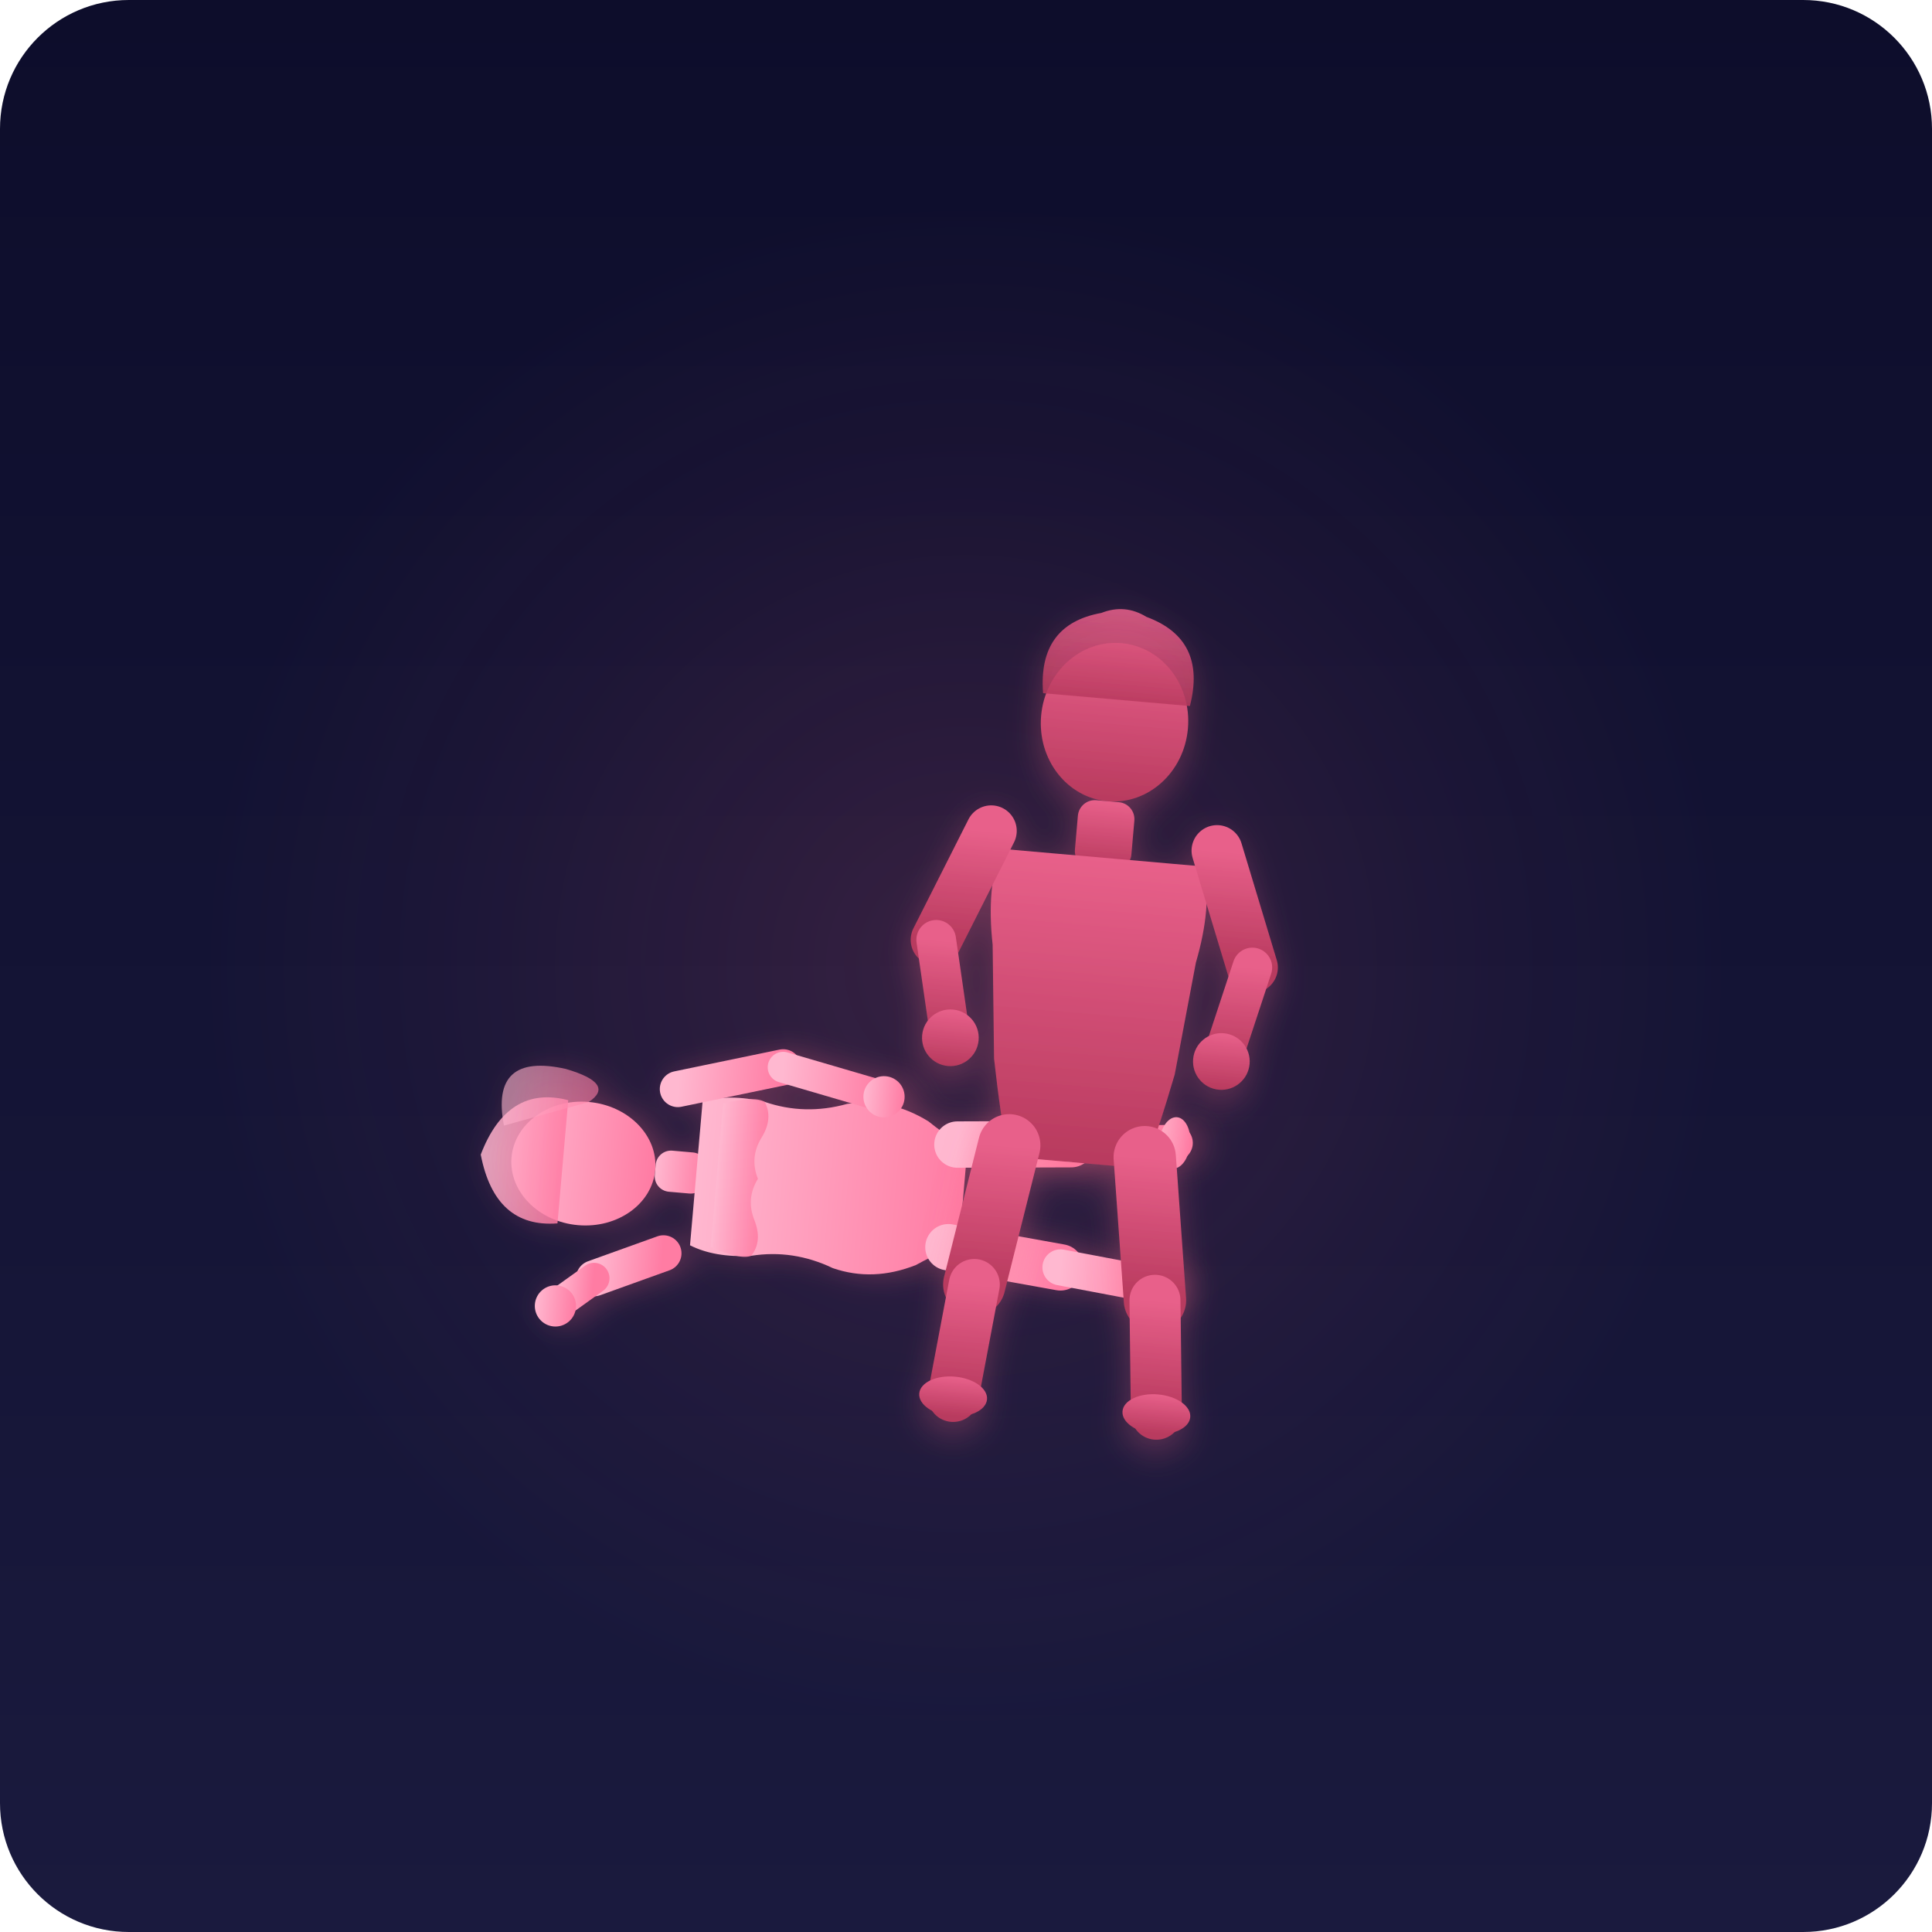
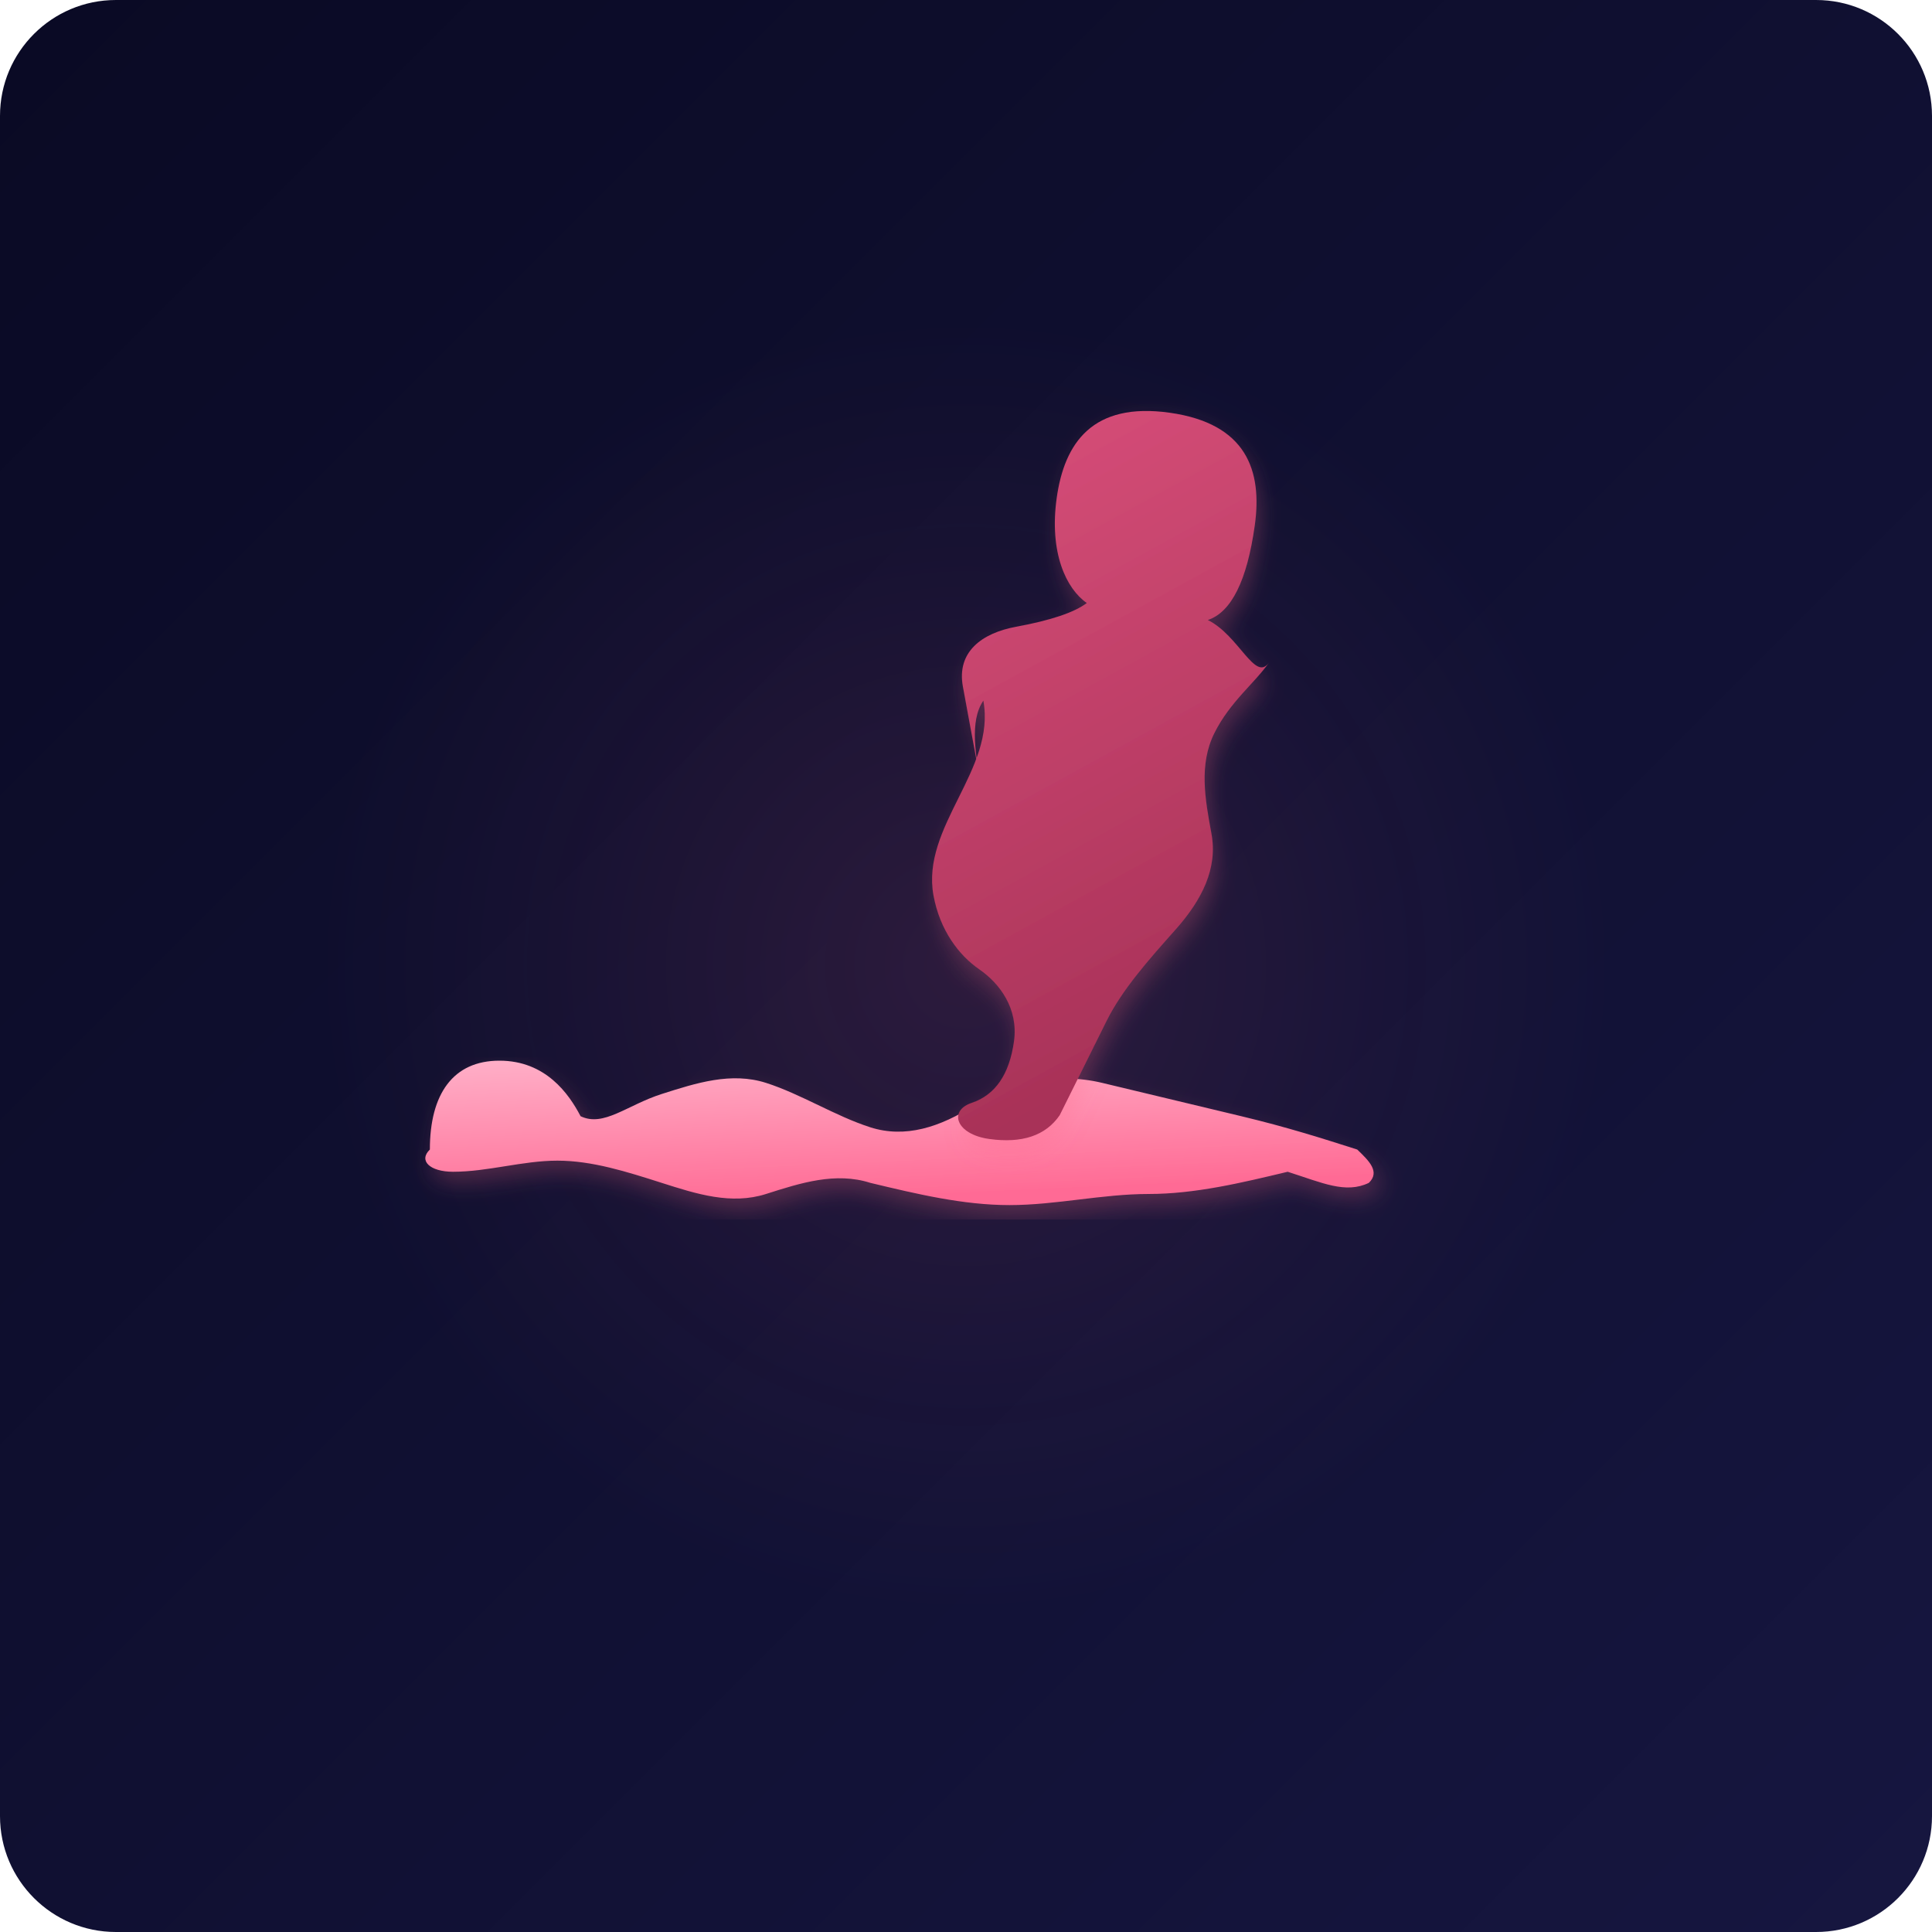
- <svg xmlns="http://www.w3.org/2000/svg" viewBox="0 0 300 300" width="300" height="300">
+ <svg xmlns="http://www.w3.org/2000/svg" viewBox="0 0 400 400" width="400" height="400">
  <defs>
-     <linearGradient id="bg" x1="0" y1="0" x2="0" y2="1">
-       <stop offset="0%" stop-color="#0d0d2b" />
-       <stop offset="100%" stop-color="#1a1a3e" />
+     <linearGradient id="bg" x1="0" y1="0" x2="1" y2="1">
+       <stop offset="0%" stop-color="#0a0a24" />
+       <stop offset="100%" stop-color="#161640" />
    </linearGradient>
-     <linearGradient id="f1" x1="0" y1="0" x2="0" y2="1">
-       <stop offset="0%" stop-color="#FFB8D0" />
-       <stop offset="100%" stop-color="#FF7BA3" />
+     <linearGradient id="p1" x1="0" y1="0" x2="0.3" y2="1">
+       <stop offset="0%" stop-color="#FFB0C8" />
+       <stop offset="100%" stop-color="#FF6B95" />
    </linearGradient>
-     <linearGradient id="f2" x1="0" y1="0" x2="0" y2="1">
-       <stop offset="0%" stop-color="#E8608A" />
-       <stop offset="100%" stop-color="#B83A5E" />
+     <linearGradient id="p2" x1="0" y1="0" x2="0.3" y2="1">
+       <stop offset="0%" stop-color="#D94F7A" />
+       <stop offset="100%" stop-color="#A83258" />
    </linearGradient>
-     <radialGradient id="glow" cx="50%" cy="50%" r="50%">
-       <stop offset="0%" stop-color="#FF6B8A" stop-opacity="0.15" />
-       <stop offset="60%" stop-color="#FF6B8A" stop-opacity="0.05" />
+     <radialGradient id="glow" cx="50%" cy="50%" r="45%">
+       <stop offset="0%" stop-color="#FF6B8A" stop-opacity="0.12" />
+       <stop offset="70%" stop-color="#FF6B8A" stop-opacity="0.03" />
      <stop offset="100%" stop-color="#FF6B8A" stop-opacity="0" />
    </radialGradient>
-     <filter id="shadow" x="-20%" y="-20%" width="140%" height="140%">
-       <feDropShadow dx="0" dy="2" stdDeviation="3" flood-color="#FF6B8A" flood-opacity="0.3" />
+     <filter id="sf" x="-10%" y="-10%" width="120%" height="120%">
+       <feGaussianBlur in="SourceAlpha" stdDeviation="2" result="blur" />
+       <feOffset dx="1" dy="2" result="offsetBlur" />
+       <feFlood flood-color="#FF6B8A" flood-opacity="0.25" result="color" />
+       <feComposite in="color" in2="offsetBlur" operator="in" result="shadow" />
+       <feMerge>
+         <feMergeNode in="shadow" />
+         <feMergeNode in="SourceGraphic" />
+       </feMerge>
    </filter>
  </defs>
-   <rect width="300" height="300" fill="url(#bg)" rx="20" />
-   <circle cx="150" cy="150" r="120" fill="url(#glow)" />
-   <g transform="translate(140,185) rotate(-85) scale(0.8)" filter="url(#shadow)">
-     <ellipse cx="0" cy="-62" rx="12" ry="14" fill="url(#f1)" />
-     <path d="M-12,-66 Q-14,-78 0,-82 Q14,-78 12,-66" fill="url(#f1)" opacity="0.85" />
-     <path d="M6,-78 Q20,-82 18,-67 Q16,-57 12,-62" fill="url(#f1)" opacity="0.6" />
-     <rect x="-4" y="-48" width="8" height="10" rx="3" fill="url(#f1)" />
-     <path d="M-14,-40 Q-16,-35 -15,-28 Q-13,-20 -16,-12 Q-18,-4 -14,4 Q-10,10 -10,12 L10,12 Q10,10 14,4 Q18,-4 16,-12 Q13,-20 15,-28 Q16,-35 14,-40 Z" fill="url(#f1)" />
-     <path d="M-14,-36 Q-16,-30 -15,-28 Q-12,-26 -8,-28 Q-4,-30 0,-28 Q4,-30 8,-28 Q12,-26 15,-28 Q16,-30 14,-36" fill="url(#f1)" opacity="0.9" />
-     <line x1="-16" y1="-45" x2="-22" y2="-58" stroke="url(#f1)" stroke-width="7" stroke-linecap="round" />
-     <line x1="-22" y1="-58" x2="-28" y2="-65" stroke="url(#f1)" stroke-width="6" stroke-linecap="round" />
-     <circle cx="-28" cy="-65" r="4" fill="url(#f1)" />
-     <line x1="16" y1="-45" x2="22" y2="-25" stroke="url(#f1)" stroke-width="7" stroke-linecap="round" />
-     <line x1="22" y1="-25" x2="18" y2="-5" stroke="url(#f1)" stroke-width="6" stroke-linecap="round" />
-     <circle cx="18" cy="-5" r="4" fill="url(#f1)" />
-     <line x1="-10" y1="10" x2="-12" y2="32" stroke="url(#f1)" stroke-width="9" stroke-linecap="round" />
-     <line x1="-12" y1="32" x2="-14" y2="52" stroke="url(#f1)" stroke-width="7" stroke-linecap="round" />
-     <ellipse cx="-14" cy="52" rx="5" ry="3" fill="url(#f1)" />
-     <line x1="10" y1="10" x2="12" y2="32" stroke="url(#f1)" stroke-width="9" stroke-linecap="round" />
-     <line x1="12" y1="32" x2="14" y2="52" stroke="url(#f1)" stroke-width="7" stroke-linecap="round" />
-     <ellipse cx="14" cy="52" rx="5" ry="3" fill="url(#f1)" />
-   </g>
-   <g transform="translate(168,170) rotate(5) scale(0.88)" filter="url(#shadow)">
-     <ellipse cx="0" cy="-66" rx="13" ry="14" fill="url(#f2)" />
-     <path d="M-13,-70 Q-15,-82 -4,-85 Q0,-87 4,-85 Q15,-82 13,-70" fill="url(#f2)" opacity="0.85" />
-     <rect x="-5" y="-52" width="10" height="12" rx="3" fill="url(#f2)" />
-     <path d="M-18,-42 Q-20,-35 -18,-25 Q-17,-15 -16,-5 Q-14,5 -12,12 L12,12 Q14,5 16,-5 Q17,-15 18,-25 Q20,-35 18,-42 Z" fill="url(#f2)" />
-     <path d="M-18,-42 Q-22,-44 -22,-40 Q-22,-38 -18,-38" fill="url(#f2)" opacity="0.8" />
-     <path d="M18,-42 Q22,-44 22,-40 Q22,-38 18,-38" fill="url(#f2)" opacity="0.8" />
-     <line x1="-20" y1="-45" x2="-28" y2="-25" stroke="url(#f2)" stroke-width="9" stroke-linecap="round" />
-     <line x1="-28" y1="-25" x2="-24" y2="-8" stroke="url(#f2)" stroke-width="7" stroke-linecap="round" />
-     <circle cx="-24" cy="-8" r="5" fill="url(#f2)" />
-     <line x1="20" y1="-45" x2="28" y2="-25" stroke="url(#f2)" stroke-width="9" stroke-linecap="round" />
-     <line x1="28" y1="-25" x2="24" y2="-8" stroke="url(#f2)" stroke-width="7" stroke-linecap="round" />
-     <circle cx="24" cy="-8" r="5" fill="url(#f2)" />
-     <line x1="-12" y1="10" x2="-16" y2="35" stroke="url(#f2)" stroke-width="11" stroke-linecap="round" />
-     <line x1="-16" y1="35" x2="-18" y2="55" stroke="url(#f2)" stroke-width="9" stroke-linecap="round" />
-     <ellipse cx="-18" cy="55" rx="6" ry="3.5" fill="url(#f2)" />
-     <line x1="12" y1="10" x2="16" y2="35" stroke="url(#f2)" stroke-width="11" stroke-linecap="round" />
-     <line x1="16" y1="35" x2="18" y2="55" stroke="url(#f2)" stroke-width="9" stroke-linecap="round" />
-     <ellipse cx="18" cy="55" rx="6" ry="3.5" fill="url(#f2)" />
-   </g>
+   <rect width="400" height="400" fill="url(#bg)" rx="24" />
+   <circle cx="200" cy="200" r="150" fill="url(#glow)" />
+   <path d="M-80,0 C-80,-10 -76,-16 -68,-16 C-60,-16 -56,-10 -54,-6 C-50,-4 -46,-8 -40,-10 C-34,-12 -28,-14 -22,-12 C-16,-10 -10,-6 -4,-4 C2,-2 8,-4 14,-8 C20,-12 28,-14 36,-12 C44,-10 52,-8 60,-6 C68,-4 74,-2 80,0 C82,2 84,4 82,6 C78,8 74,6 68,4 C60,6 52,8 44,8 C36,8 28,10 20,10 C12,10 4,8 -4,6 C-10,4 -16,6 -22,8 C-28,10 -34,8 -40,6 C-46,4 -52,2 -58,2 C-64,2 -70,4 -76,4 C-80,4 -82,2 -80,0 Z" fill="url(#p1)" transform="translate(185,238) scale(1.2,1.15)" filter="url(#sf)" />
+   <path d="M0,-76 C-14,-76 -18,-68 -18,-58 C-18,-48 -14,-42 -10,-40 C-12,-38 -16,-36 -22,-34 C-28,-32 -32,-28 -30,-22 C-28,-16 -26,-10 -24,-4 C-22,2 -20,6 -18,8 C-20,6 -22,2 -24,-4 C-26,-10 -28,-16 -26,-20 C-24,-14 -26,-8 -28,-2 C-30,4 -32,10 -30,16 C-28,22 -24,26 -20,28 C-16,30 -12,34 -12,40 C-12,46 -14,50 -18,52 C-22,54 -20,58 -14,58 C-8,58 -4,56 -2,52 C0,46 2,40 4,34 C6,28 10,22 14,16 C18,10 20,4 18,-2 C16,-8 14,-14 16,-20 C18,-26 22,-30 24,-34 C22,-30 18,-38 12,-40 C16,-42 18,-48 18,-58 C18,-68 14,-76 0,-76 Z" fill="url(#p2)" transform="translate(230,172) rotate(8) scale(1.15,1.15)" filter="url(#sf)" />
</svg>
